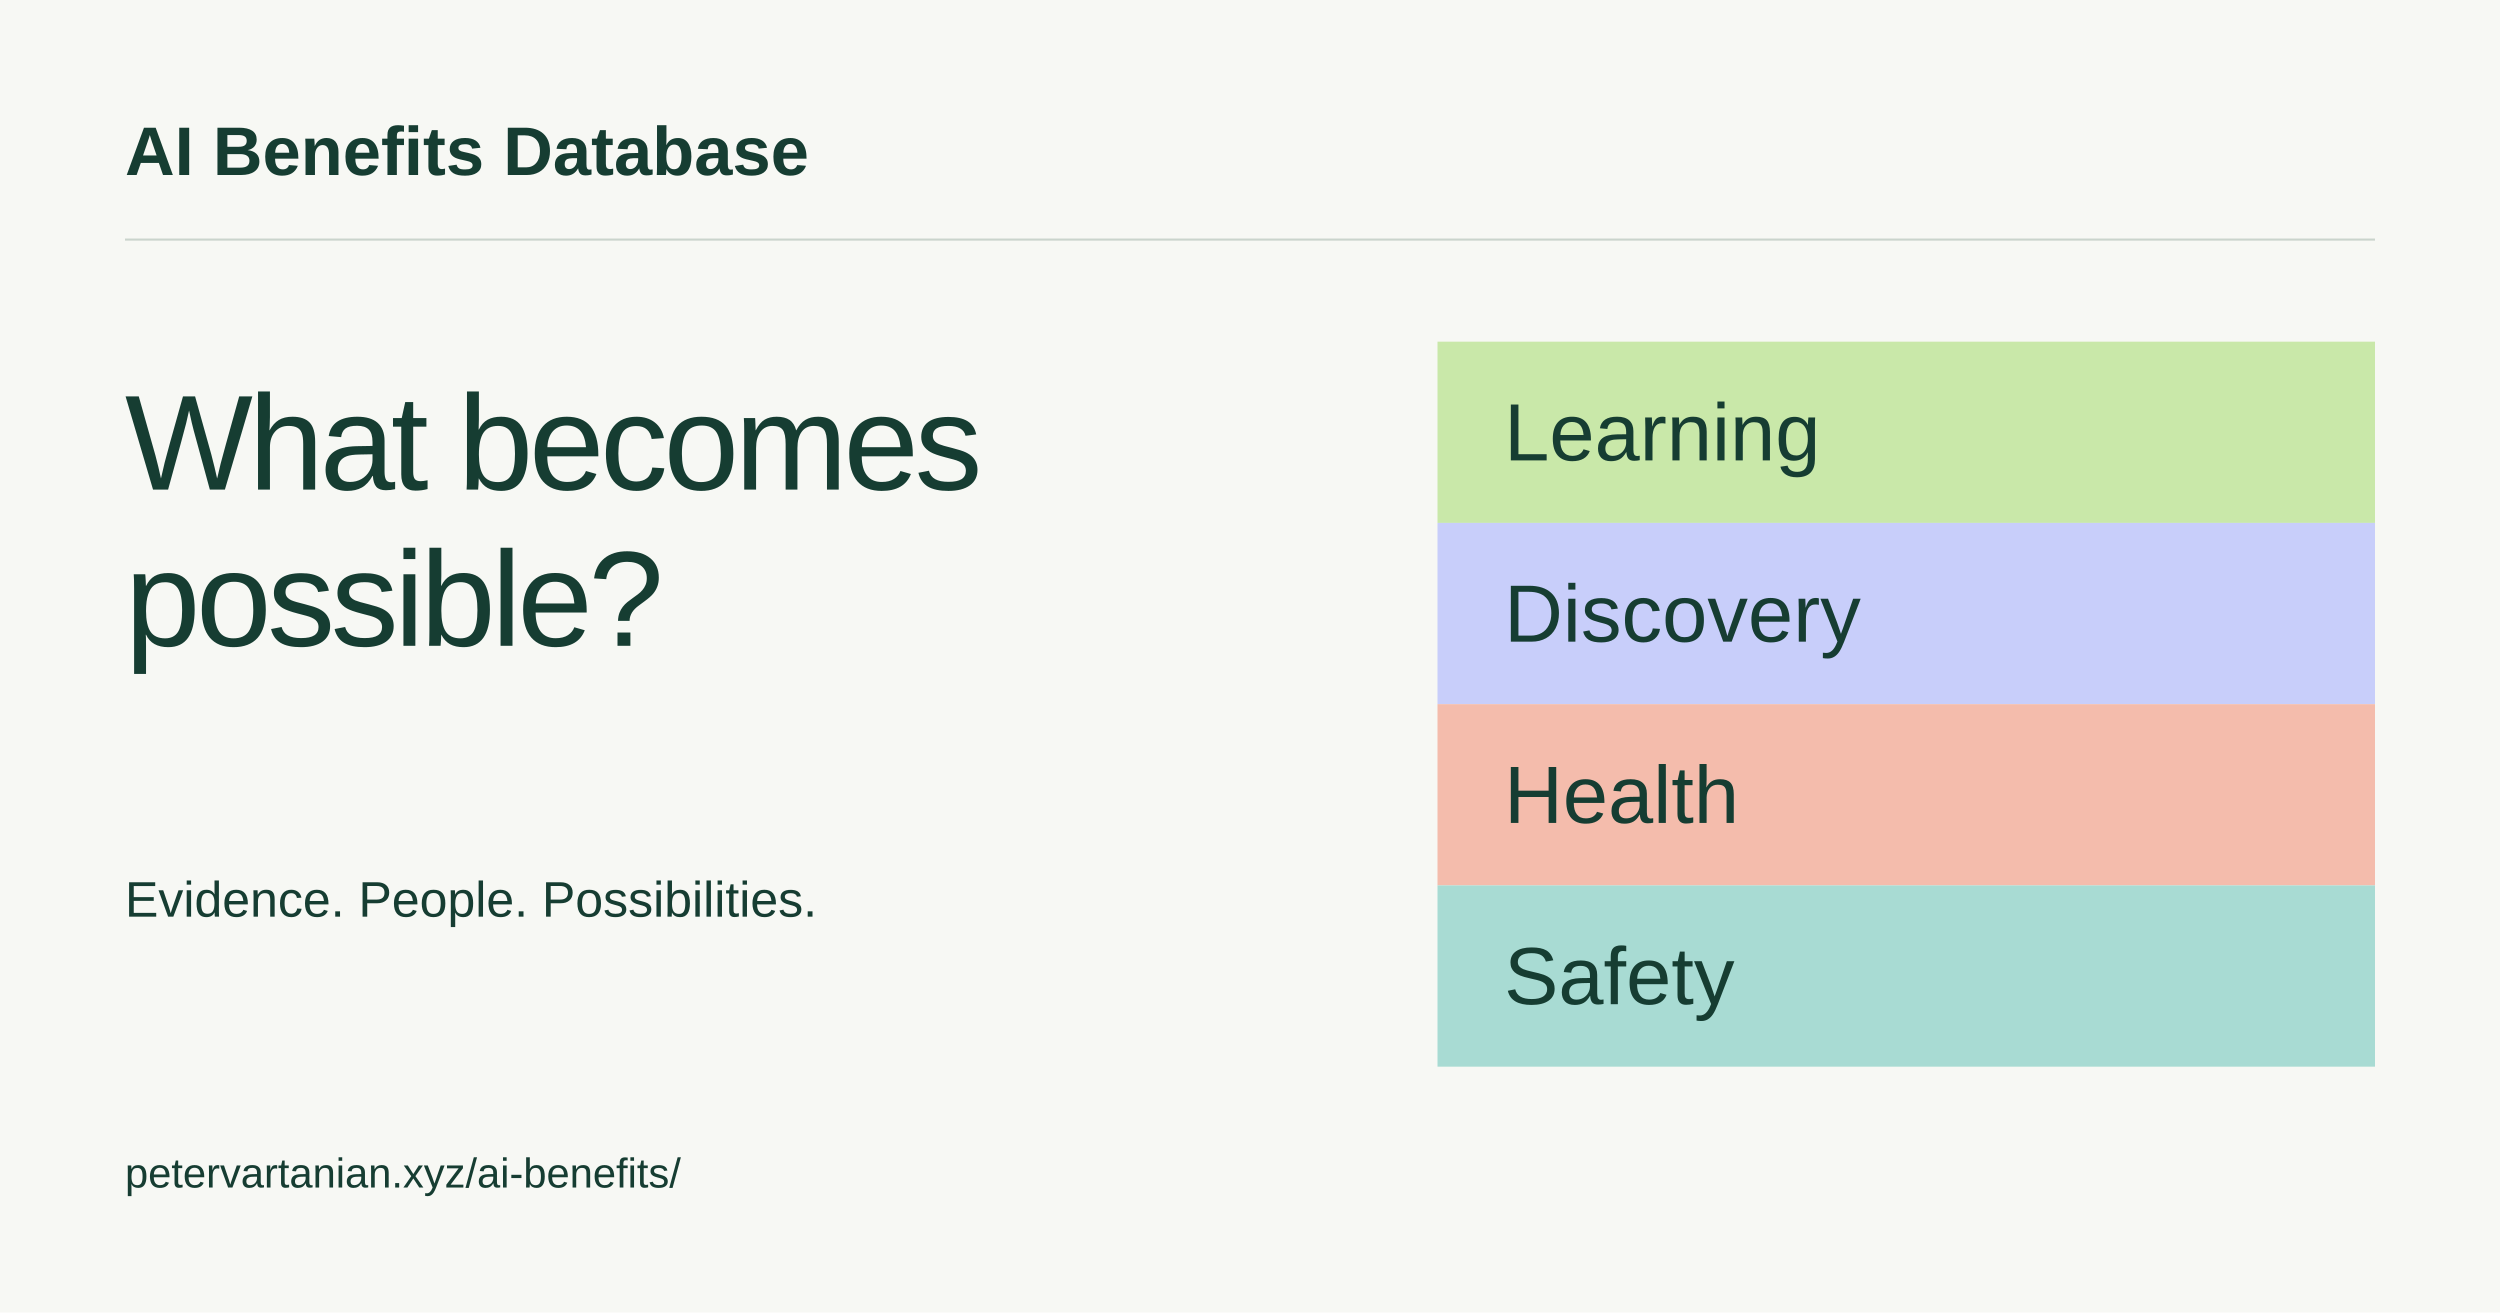
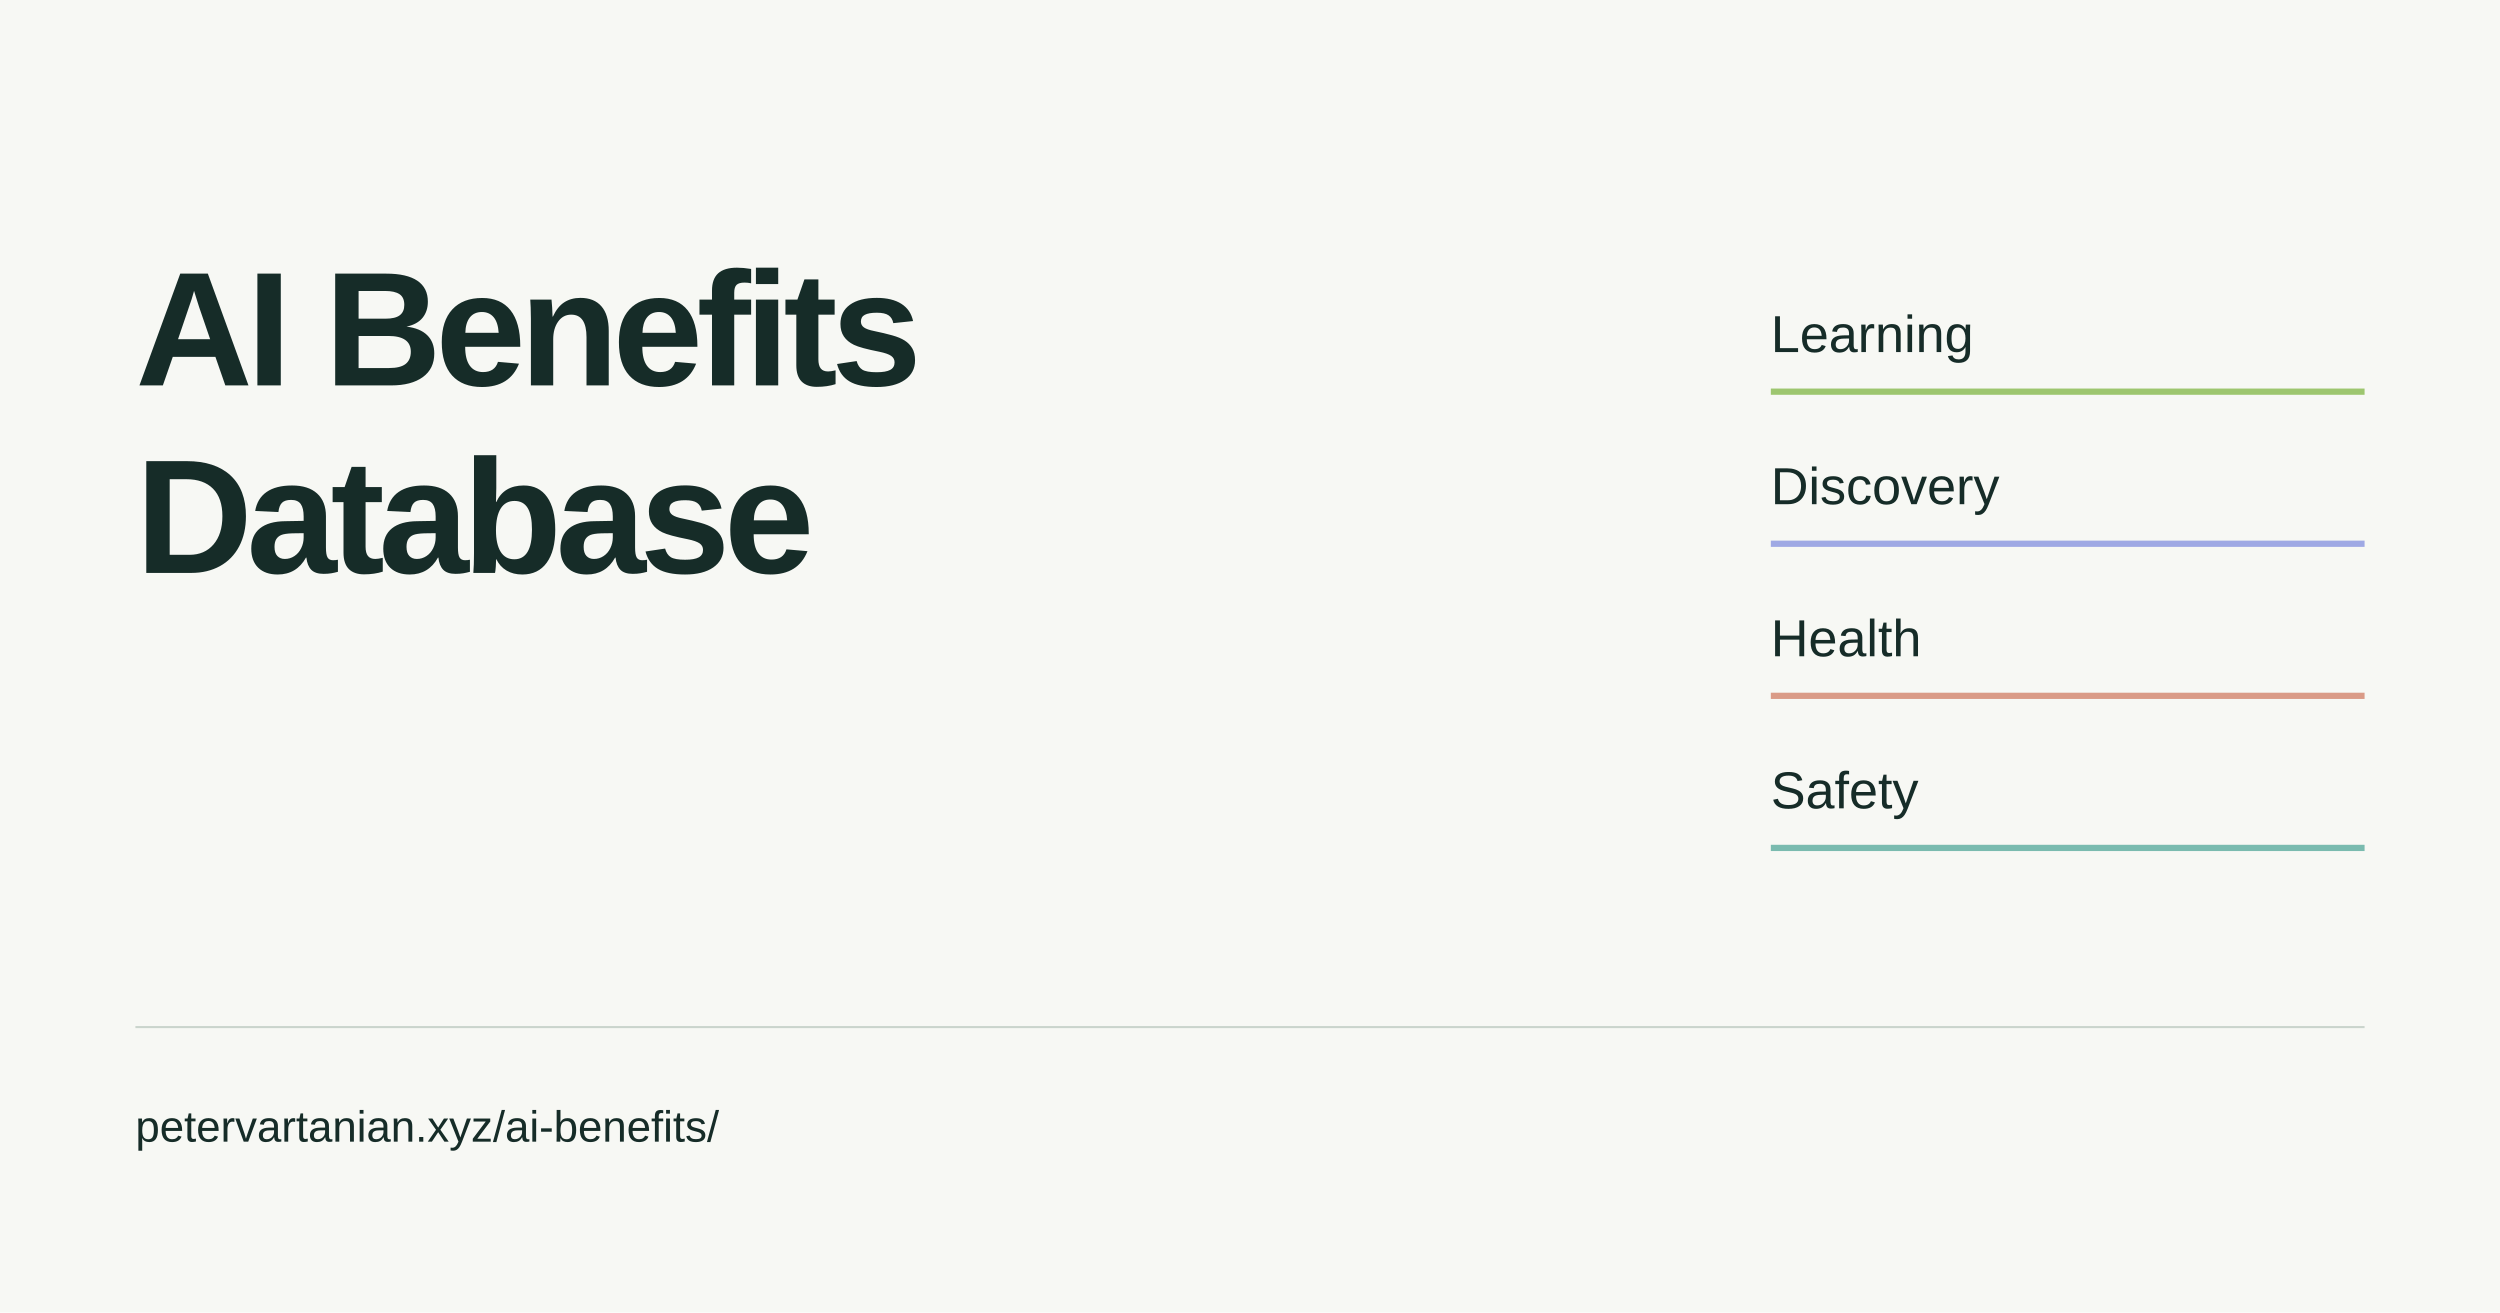
- <svg xmlns="http://www.w3.org/2000/svg" width="1200" height="630" viewBox="0 0 1200 630" role="img" aria-labelledby="title desc">
+ <svg xmlns="http://www.w3.org/2000/svg" width="1200" height="630" viewBox="0 0 1200 630">
  <rect width="1200" height="630" fill="#F7F8F4" />
-   <g fill="#163D32" font-family="Arial,Helvetica,sans-serif">
-     <text x="60" y="84" font-size="33" font-weight="600">AI Benefits Database</text>
-     <path d="M60 115H1140" stroke="#CAD4CC" />
-     <text x="60" y="235" font-size="65" letter-spacing="-2">What becomes</text>
-     <text x="60" y="310" font-size="65" letter-spacing="-2">possible?</text>
-     <text x="60" y="440" font-size="24">Evidence. People. Possibilities.</text>
-     <text x="60" y="570" font-size="20">petervartanian.xyz/ai-benefits/</text>
+   <g fill="#162C28" font-family="Arial, sans-serif">
+     <text x="65" y="185" font-size="78" font-weight="600" letter-spacing="-3">AI Benefits</text>
+     <text x="65" y="275" font-size="78" font-weight="600" letter-spacing="-3">Database</text>
+     <g font-size="25">
+       <text x="850" y="169">Learning</text>
+       <text x="850" y="242">Discovery</text>
+       <text x="850" y="315">Health</text>
+       <text x="850" y="388">Safety</text>
+     </g>
+     <text x="65" y="548" font-size="21">petervartanian.xyz/ai-benefits/</text>
  </g>
-   <g font-family="Arial,Helvetica,sans-serif" font-size="39" fill="#163D32">
-     <rect x="690" y="164" width="450" height="87" fill="#C9E8A9" />
-     <text x="722" y="221">Learning</text>
-     <rect x="690" y="251" width="450" height="87" fill="#C8CEFA" />
-     <text x="722" y="308">Discovery</text>
-     <rect x="690" y="338" width="450" height="87" fill="#F4BCAC" />
-     <text x="722" y="395">Health</text>
-     <rect x="690" y="425" width="450" height="87" fill="#A8DBD3" />
-     <text x="722" y="482">Safety</text>
-   </g>
+   <path d="M850 188H1135" stroke="#9DC66F" stroke-width="3" />
+   <path d="M850 261H1135" stroke="#9FA9E4" stroke-width="3" />
+   <path d="M850 334H1135" stroke="#DA9B87" stroke-width="3" />
+   <path d="M850 407H1135" stroke="#7ABBAF" stroke-width="3" />
+   <path d="M65 493H1135" stroke="#CAD4CC" />
</svg>
